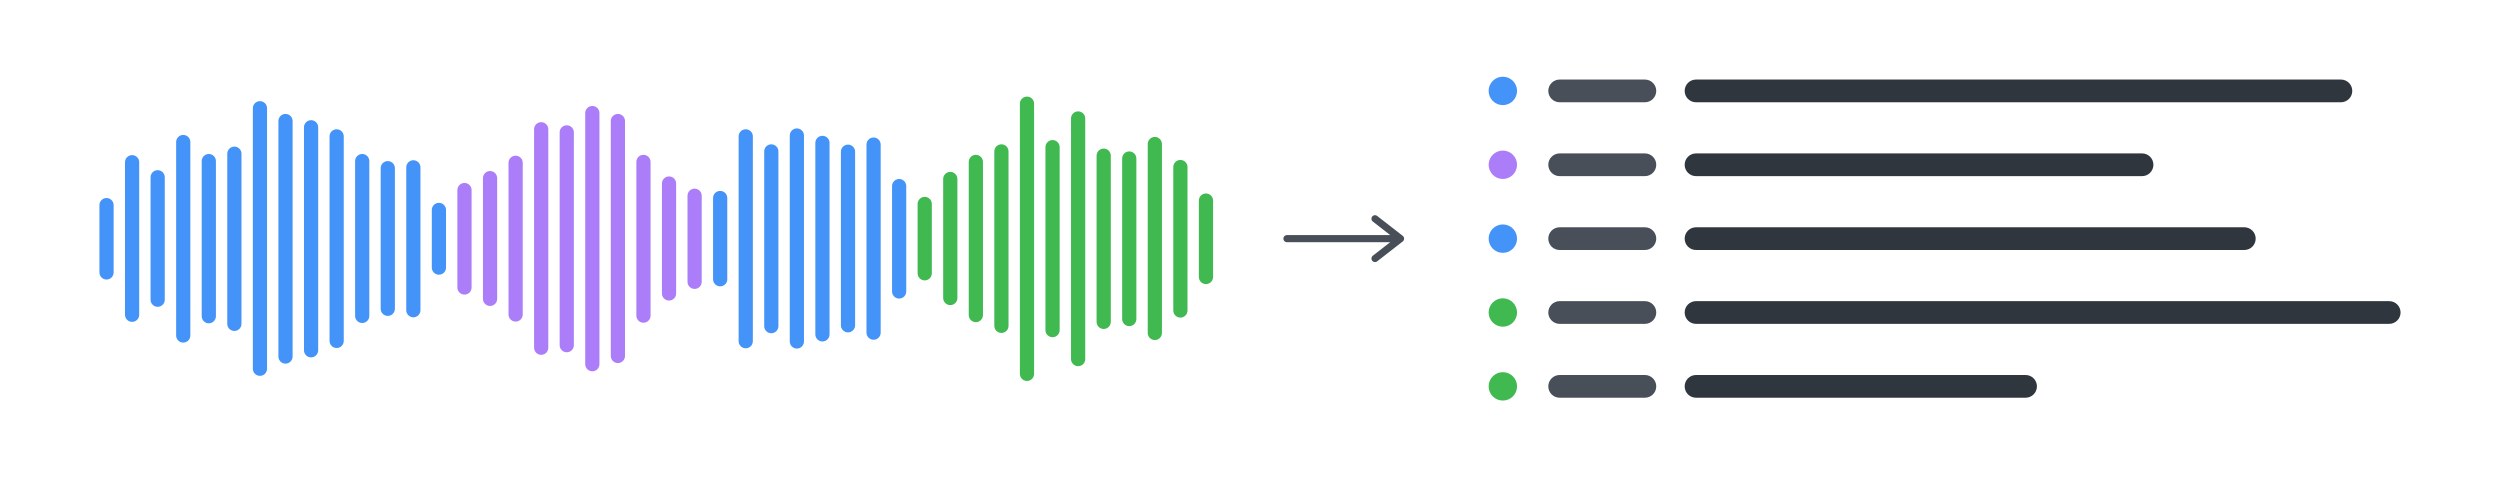
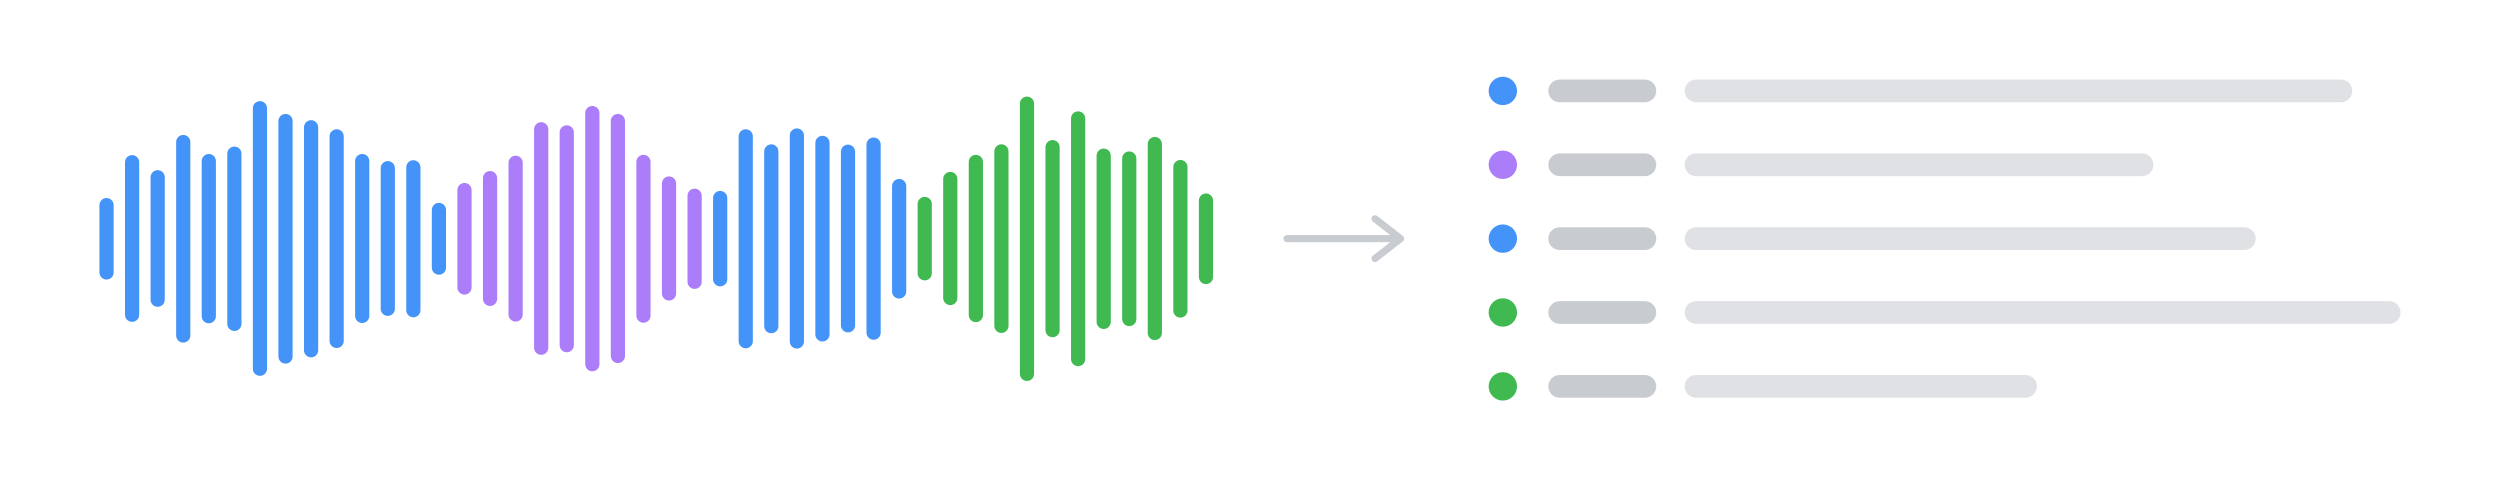
<svg xmlns="http://www.w3.org/2000/svg" width="880" height="168" viewBox="0 0 880 168" fill="none">
  <rect x="35" y="69.7" width="5" height="28.7" rx="2.5" fill="#4493f8" />
  <rect x="44" y="54.6" width="5" height="58.7" rx="2.5" fill="#4493f8" />
  <rect x="53" y="59.9" width="5" height="48.1" rx="2.5" fill="#4493f8" />
  <rect x="62" y="47.5" width="5" height="73.1" rx="2.5" fill="#4493f8" />
  <rect x="71" y="54.2" width="5" height="59.6" rx="2.5" fill="#4493f8" />
  <rect x="80" y="51.6" width="5" height="64.9" rx="2.5" fill="#4493f8" />
  <rect x="89" y="35.6" width="5" height="96.7" rx="2.5" fill="#4493f8" />
  <rect x="98" y="40.1" width="5" height="87.9" rx="2.5" fill="#4493f8" />
  <rect x="107" y="42.3" width="5" height="83.5" rx="2.5" fill="#4493f8" />
  <rect x="116" y="45.5" width="5" height="77.0" rx="2.5" fill="#4493f8" />
  <rect x="125" y="54.2" width="5" height="59.5" rx="2.5" fill="#4493f8" />
  <rect x="134" y="56.7" width="5" height="54.5" rx="2.5" fill="#4493f8" />
  <rect x="143" y="56.4" width="5" height="55.3" rx="2.5" fill="#4493f8" />
  <rect x="152" y="71.4" width="5" height="25.3" rx="2.5" fill="#4493f8" />
  <rect x="161" y="64.4" width="5" height="39.3" rx="2.5" fill="#ab7df8" />
  <rect x="170" y="60.2" width="5" height="47.5" rx="2.5" fill="#ab7df8" />
  <rect x="179" y="54.8" width="5" height="58.4" rx="2.5" fill="#ab7df8" />
  <rect x="188" y="43.0" width="5" height="81.9" rx="2.5" fill="#ab7df8" />
  <rect x="197" y="44.1" width="5" height="79.9" rx="2.5" fill="#ab7df8" />
  <rect x="206" y="37.3" width="5" height="93.4" rx="2.5" fill="#ab7df8" />
  <rect x="215" y="40.1" width="5" height="87.7" rx="2.5" fill="#ab7df8" />
  <rect x="224" y="54.5" width="5" height="59.1" rx="2.5" fill="#ab7df8" />
  <rect x="233" y="62.1" width="5" height="43.7" rx="2.5" fill="#ab7df8" />
  <rect x="242" y="66.4" width="5" height="35.3" rx="2.5" fill="#ab7df8" />
  <rect x="251" y="67.2" width="5" height="33.6" rx="2.5" fill="#4493f8" />
  <rect x="260" y="45.5" width="5" height="77.1" rx="2.5" fill="#4493f8" />
  <rect x="269" y="50.8" width="5" height="66.5" rx="2.5" fill="#4493f8" />
  <rect x="278" y="45.2" width="5" height="77.5" rx="2.5" fill="#4493f8" />
  <rect x="287" y="47.8" width="5" height="72.4" rx="2.5" fill="#4493f8" />
  <rect x="296" y="50.9" width="5" height="66.1" rx="2.5" fill="#4493f8" />
  <rect x="305" y="48.4" width="5" height="71.2" rx="2.5" fill="#4493f8" />
  <rect x="314" y="63.0" width="5" height="42.1" rx="2.5" fill="#4493f8" />
  <rect x="323" y="69.3" width="5" height="29.4" rx="2.5" fill="#3fb950" />
  <rect x="332" y="60.5" width="5" height="46.9" rx="2.5" fill="#3fb950" />
  <rect x="341" y="54.5" width="5" height="58.9" rx="2.5" fill="#3fb950" />
  <rect x="350" y="50.8" width="5" height="66.4" rx="2.5" fill="#3fb950" />
  <rect x="359" y="34.0" width="5" height="100.1" rx="2.5" fill="#3fb950" />
  <rect x="368" y="49.3" width="5" height="69.4" rx="2.5" fill="#3fb950" />
  <rect x="377" y="39.2" width="5" height="89.7" rx="2.5" fill="#3fb950" />
  <rect x="386" y="52.3" width="5" height="63.5" rx="2.5" fill="#3fb950" />
  <rect x="395" y="53.3" width="5" height="61.5" rx="2.5" fill="#3fb950" />
  <rect x="404" y="48.2" width="5" height="71.5" rx="2.5" fill="#3fb950" />
  <rect x="413" y="56.3" width="5" height="55.5" rx="2.5" fill="#3fb950" />
  <rect x="422" y="68.1" width="5" height="31.9" rx="2.5" fill="#3fb950" />
-   <path d="M453 84h40m-9-7 9 7-9 7" stroke="#484f58" stroke-width="2.5" stroke-linecap="round" stroke-linejoin="round" />
+   <path d="M453 84h40m-9-7 9 7-9 7" stroke="#8b949e" stroke-opacity=".47" stroke-width="2.5" stroke-linecap="round" stroke-linejoin="round" />
  <circle cx="529" cy="32" r="5" fill="#4493f8" />
-   <rect x="545" y="28" width="38" height="8" rx="4" fill="#484f58" />
-   <rect x="593" y="28" width="235" height="8" rx="4" fill="#30363d" />
+   <rect x="545" y="28" width="38" height="8" rx="4" fill="#8b949e" fill-opacity=".47" />
+   <rect x="593" y="28" width="235" height="8" rx="4" fill="#8b949e" fill-opacity=".28" />
  <circle cx="529" cy="58" r="5" fill="#ab7df8" />
-   <rect x="545" y="54" width="38" height="8" rx="4" fill="#484f58" />
-   <rect x="593" y="54" width="165" height="8" rx="4" fill="#30363d" />
+   <rect x="545" y="54" width="38" height="8" rx="4" fill="#8b949e" fill-opacity=".47" />
+   <rect x="593" y="54" width="165" height="8" rx="4" fill="#8b949e" fill-opacity=".28" />
  <circle cx="529" cy="84" r="5" fill="#4493f8" />
-   <rect x="545" y="80" width="38" height="8" rx="4" fill="#484f58" />
-   <rect x="593" y="80" width="201" height="8" rx="4" fill="#30363d" />
+   <rect x="545" y="80" width="38" height="8" rx="4" fill="#8b949e" fill-opacity=".47" />
+   <rect x="593" y="80" width="201" height="8" rx="4" fill="#8b949e" fill-opacity=".28" />
  <circle cx="529" cy="110" r="5" fill="#3fb950" />
-   <rect x="545" y="106" width="38" height="8" rx="4" fill="#484f58" />
-   <rect x="593" y="106" width="252" height="8" rx="4" fill="#30363d" />
+   <rect x="545" y="106" width="38" height="8" rx="4" fill="#8b949e" fill-opacity=".47" />
+   <rect x="593" y="106" width="252" height="8" rx="4" fill="#8b949e" fill-opacity=".28" />
  <circle cx="529" cy="136" r="5" fill="#3fb950" />
-   <rect x="545" y="132" width="38" height="8" rx="4" fill="#484f58" />
-   <rect x="593" y="132" width="124" height="8" rx="4" fill="#30363d" />
+   <rect x="545" y="132" width="38" height="8" rx="4" fill="#8b949e" fill-opacity=".47" />
+   <rect x="593" y="132" width="124" height="8" rx="4" fill="#8b949e" fill-opacity=".28" />
</svg>
